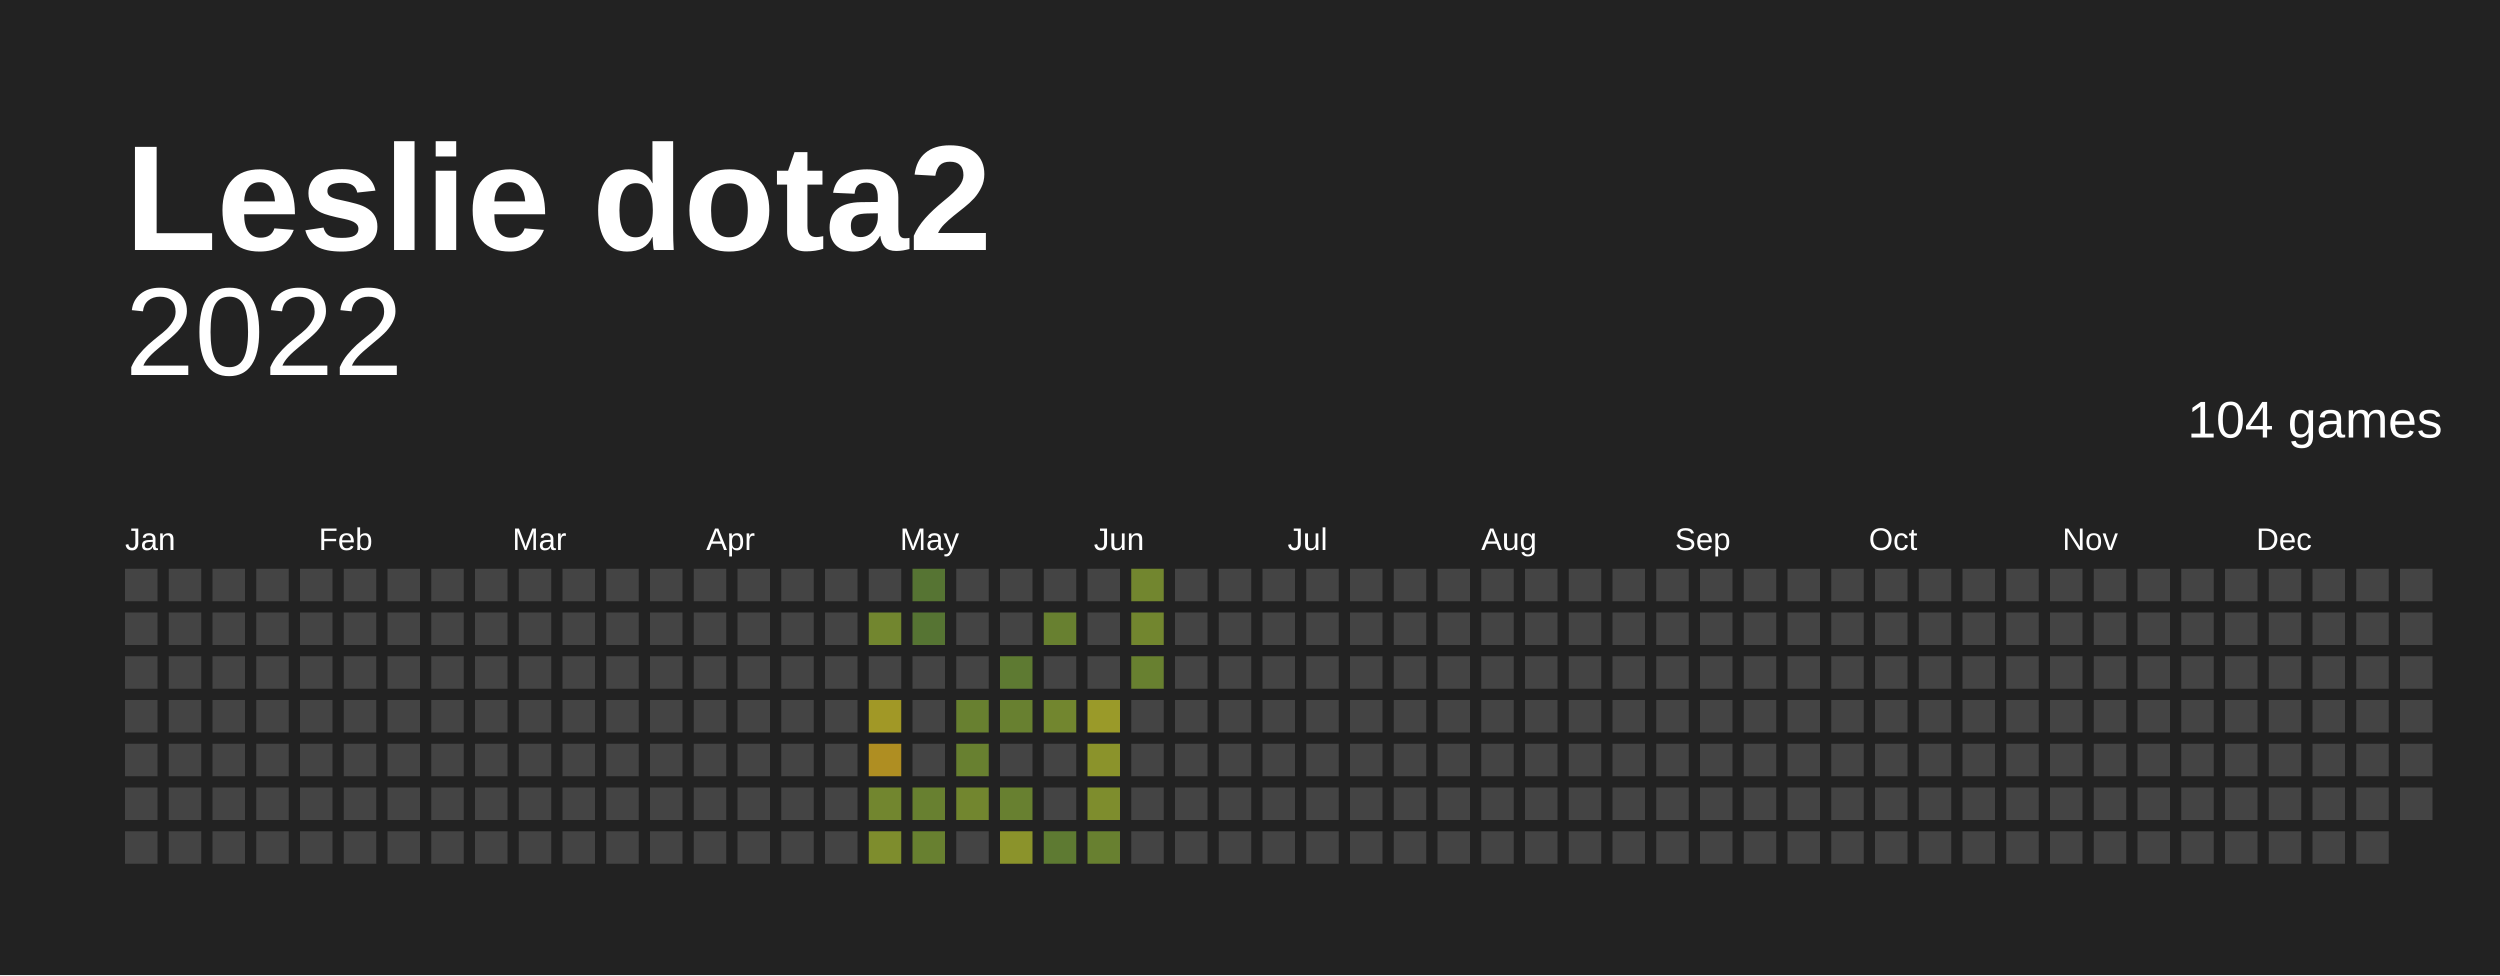
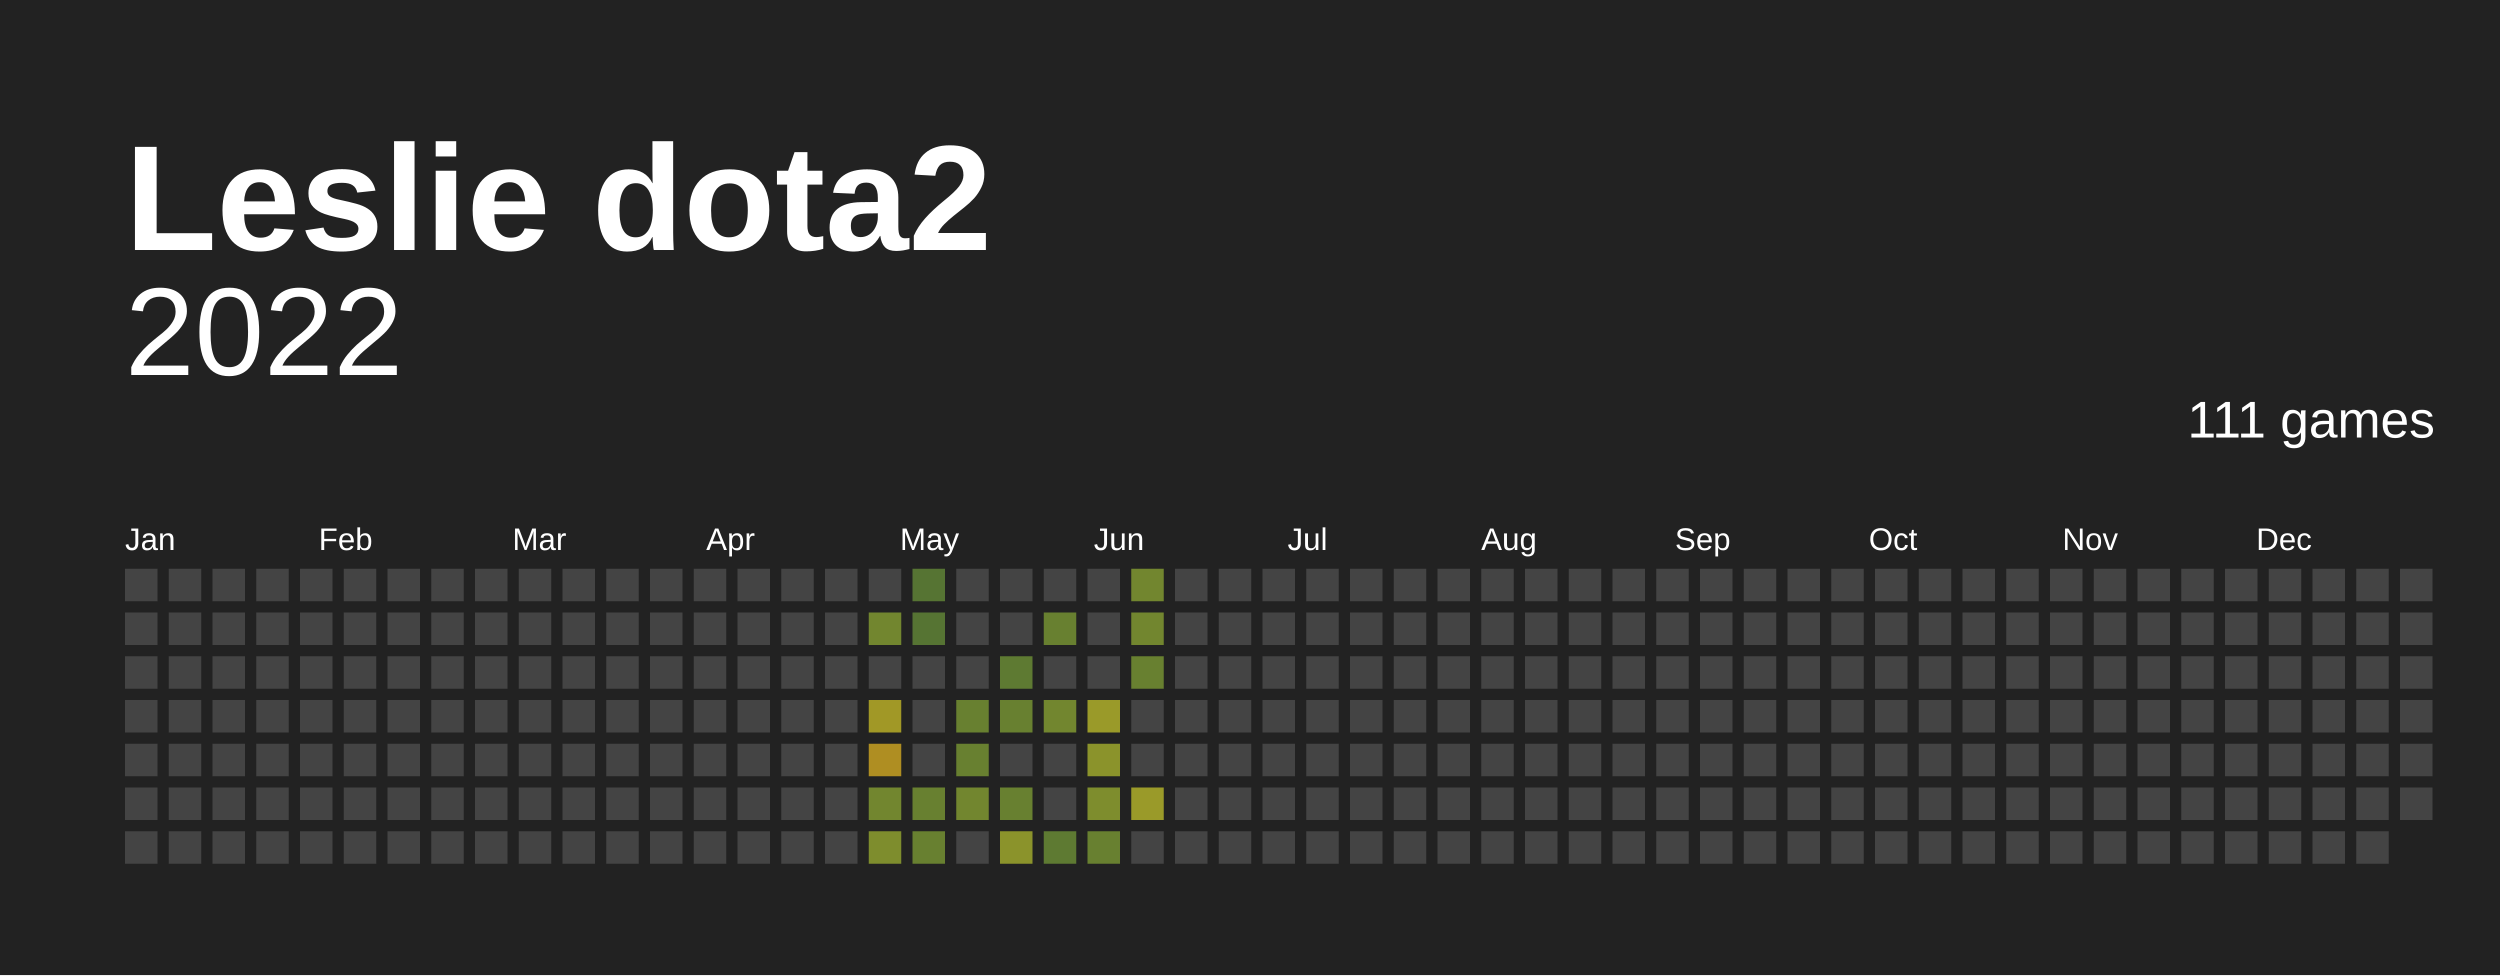
<svg xmlns="http://www.w3.org/2000/svg" baseProfile="full" height="78mm" version="1.1" viewBox="0,0,200,78" width="200mm">
  <defs />
  <rect fill="#222222" height="78" width="200" x="0" y="0" />
  <text fill="#FFFFFF" style="font-size:12px; font-family:Arial; font-weight:bold;" x="10" y="20">Leslie dota2</text>
  <text alignment-baseline="hanging" fill="#FFFFFF" style="font-size:10.0px; font-family:Arial;" x="10" y="30">2022</text>
-   <text alignment-baseline="hanging" fill="#FFFFFF" style="font-size:4.125px; font-family:Arial;" x="175" y="35">104 games</text>
+   <text alignment-baseline="hanging" fill="#FFFFFF" style="font-size:4.125px; font-family:Arial;" x="175" y="35">111 games</text>
  <text fill="#FFFFFF" style="font-size:2.5px; font-family:Arial" x="10.0" y="44">Jan</text>
  <text fill="#FFFFFF" style="font-size:2.5px; font-family:Arial" x="25.5" y="44">Feb</text>
  <text fill="#FFFFFF" style="font-size:2.5px; font-family:Arial" x="41.0" y="44">Mar</text>
  <text fill="#FFFFFF" style="font-size:2.5px; font-family:Arial" x="56.5" y="44">Apr</text>
  <text fill="#FFFFFF" style="font-size:2.5px; font-family:Arial" x="72.0" y="44">May</text>
  <text fill="#FFFFFF" style="font-size:2.5px; font-family:Arial" x="87.5" y="44">Jun</text>
  <text fill="#FFFFFF" style="font-size:2.5px; font-family:Arial" x="103.0" y="44">Jul</text>
  <text fill="#FFFFFF" style="font-size:2.5px; font-family:Arial" x="118.5" y="44">Aug</text>
  <text fill="#FFFFFF" style="font-size:2.5px; font-family:Arial" x="134.0" y="44">Sep</text>
  <text fill="#FFFFFF" style="font-size:2.5px; font-family:Arial" x="149.5" y="44">Oct</text>
  <text fill="#FFFFFF" style="font-size:2.5px; font-family:Arial" x="165.0" y="44">Nov</text>
  <text fill="#FFFFFF" style="font-size:2.5px; font-family:Arial" x="180.5" y="44">Dec</text>
  <rect fill="#444444" height="2.6" width="2.6" x="10.0" y="45.5" />
  <rect fill="#444444" height="2.6" width="2.6" x="10.0" y="49.0" />
  <rect fill="#444444" height="2.6" width="2.6" x="10.0" y="52.5" />
  <rect fill="#444444" height="2.6" width="2.6" x="10.0" y="56.0" />
  <rect fill="#444444" height="2.6" width="2.6" x="10.0" y="59.5" />
  <rect fill="#444444" height="2.6" width="2.6" x="10.0" y="63.0" />
  <rect fill="#444444" height="2.6" width="2.6" x="10.0" y="66.5" />
  <rect fill="#444444" height="2.6" width="2.6" x="13.5" y="45.5" />
  <rect fill="#444444" height="2.6" width="2.6" x="13.5" y="49.0" />
  <rect fill="#444444" height="2.6" width="2.6" x="13.5" y="52.5" />
  <rect fill="#444444" height="2.6" width="2.6" x="13.5" y="56.0" />
  <rect fill="#444444" height="2.6" width="2.6" x="13.5" y="59.5" />
  <rect fill="#444444" height="2.6" width="2.6" x="13.5" y="63.0" />
  <rect fill="#444444" height="2.6" width="2.6" x="13.5" y="66.5" />
  <rect fill="#444444" height="2.6" width="2.6" x="17.0" y="45.5" />
  <rect fill="#444444" height="2.6" width="2.6" x="17.0" y="49.0" />
  <rect fill="#444444" height="2.6" width="2.6" x="17.0" y="52.5" />
  <rect fill="#444444" height="2.6" width="2.6" x="17.0" y="56.0" />
  <rect fill="#444444" height="2.6" width="2.6" x="17.0" y="59.5" />
  <rect fill="#444444" height="2.6" width="2.6" x="17.0" y="63.0" />
  <rect fill="#444444" height="2.6" width="2.6" x="17.0" y="66.5" />
  <rect fill="#444444" height="2.6" width="2.6" x="20.5" y="45.5" />
  <rect fill="#444444" height="2.6" width="2.6" x="20.5" y="49.0" />
  <rect fill="#444444" height="2.6" width="2.6" x="20.5" y="52.5" />
  <rect fill="#444444" height="2.6" width="2.6" x="20.5" y="56.0" />
  <rect fill="#444444" height="2.6" width="2.6" x="20.5" y="59.5" />
  <rect fill="#444444" height="2.6" width="2.6" x="20.5" y="63.0" />
  <rect fill="#444444" height="2.6" width="2.6" x="20.5" y="66.5" />
  <rect fill="#444444" height="2.6" width="2.6" x="24.0" y="45.5" />
  <rect fill="#444444" height="2.6" width="2.6" x="24.0" y="49.0" />
  <rect fill="#444444" height="2.6" width="2.6" x="24.0" y="52.5" />
  <rect fill="#444444" height="2.6" width="2.6" x="24.0" y="56.0" />
  <rect fill="#444444" height="2.6" width="2.6" x="24.0" y="59.5" />
  <rect fill="#444444" height="2.6" width="2.6" x="24.0" y="63.0" />
  <rect fill="#444444" height="2.6" width="2.6" x="24.0" y="66.5" />
  <rect fill="#444444" height="2.6" width="2.6" x="27.5" y="45.5" />
  <rect fill="#444444" height="2.6" width="2.6" x="27.5" y="49.0" />
  <rect fill="#444444" height="2.6" width="2.6" x="27.5" y="52.5" />
  <rect fill="#444444" height="2.6" width="2.6" x="27.5" y="56.0" />
  <rect fill="#444444" height="2.6" width="2.6" x="27.5" y="59.5" />
  <rect fill="#444444" height="2.6" width="2.6" x="27.5" y="63.0" />
  <rect fill="#444444" height="2.6" width="2.6" x="27.5" y="66.5" />
  <rect fill="#444444" height="2.6" width="2.6" x="31.0" y="45.5" />
  <rect fill="#444444" height="2.6" width="2.6" x="31.0" y="49.0" />
  <rect fill="#444444" height="2.6" width="2.6" x="31.0" y="52.5" />
  <rect fill="#444444" height="2.6" width="2.6" x="31.0" y="56.0" />
  <rect fill="#444444" height="2.6" width="2.6" x="31.0" y="59.5" />
  <rect fill="#444444" height="2.6" width="2.6" x="31.0" y="63.0" />
  <rect fill="#444444" height="2.6" width="2.6" x="31.0" y="66.5" />
  <rect fill="#444444" height="2.6" width="2.6" x="34.5" y="45.5" />
  <rect fill="#444444" height="2.6" width="2.6" x="34.5" y="49.0" />
  <rect fill="#444444" height="2.6" width="2.6" x="34.5" y="52.5" />
  <rect fill="#444444" height="2.6" width="2.6" x="34.5" y="56.0" />
  <rect fill="#444444" height="2.6" width="2.6" x="34.5" y="59.5" />
  <rect fill="#444444" height="2.6" width="2.6" x="34.5" y="63.0" />
  <rect fill="#444444" height="2.6" width="2.6" x="34.5" y="66.5" />
  <rect fill="#444444" height="2.6" width="2.6" x="38.0" y="45.5" />
  <rect fill="#444444" height="2.6" width="2.6" x="38.0" y="49.0" />
  <rect fill="#444444" height="2.6" width="2.6" x="38.0" y="52.5" />
  <rect fill="#444444" height="2.6" width="2.6" x="38.0" y="56.0" />
  <rect fill="#444444" height="2.6" width="2.6" x="38.0" y="59.5" />
  <rect fill="#444444" height="2.6" width="2.6" x="38.0" y="63.0" />
  <rect fill="#444444" height="2.6" width="2.6" x="38.0" y="66.5" />
  <rect fill="#444444" height="2.6" width="2.6" x="41.5" y="45.5" />
  <rect fill="#444444" height="2.6" width="2.6" x="41.5" y="49.0" />
  <rect fill="#444444" height="2.6" width="2.6" x="41.5" y="52.5" />
  <rect fill="#444444" height="2.6" width="2.6" x="41.5" y="56.0" />
  <rect fill="#444444" height="2.6" width="2.6" x="41.5" y="59.5" />
  <rect fill="#444444" height="2.6" width="2.6" x="41.5" y="63.0" />
  <rect fill="#444444" height="2.6" width="2.6" x="41.5" y="66.5" />
  <rect fill="#444444" height="2.6" width="2.6" x="45.0" y="45.5" />
  <rect fill="#444444" height="2.6" width="2.6" x="45.0" y="49.0" />
  <rect fill="#444444" height="2.6" width="2.6" x="45.0" y="52.5" />
  <rect fill="#444444" height="2.6" width="2.6" x="45.0" y="56.0" />
  <rect fill="#444444" height="2.6" width="2.6" x="45.0" y="59.5" />
  <rect fill="#444444" height="2.6" width="2.6" x="45.0" y="63.0" />
  <rect fill="#444444" height="2.6" width="2.6" x="45.0" y="66.5" />
  <rect fill="#444444" height="2.6" width="2.6" x="48.5" y="45.5" />
  <rect fill="#444444" height="2.6" width="2.6" x="48.5" y="49.0" />
  <rect fill="#444444" height="2.6" width="2.6" x="48.5" y="52.5" />
  <rect fill="#444444" height="2.6" width="2.6" x="48.5" y="56.0" />
  <rect fill="#444444" height="2.6" width="2.6" x="48.5" y="59.5" />
  <rect fill="#444444" height="2.6" width="2.6" x="48.5" y="63.0" />
  <rect fill="#444444" height="2.6" width="2.6" x="48.5" y="66.5" />
  <rect fill="#444444" height="2.6" width="2.6" x="52.0" y="45.5" />
  <rect fill="#444444" height="2.6" width="2.6" x="52.0" y="49.0" />
  <rect fill="#444444" height="2.6" width="2.6" x="52.0" y="52.5" />
  <rect fill="#444444" height="2.6" width="2.6" x="52.0" y="56.0" />
  <rect fill="#444444" height="2.6" width="2.6" x="52.0" y="59.5" />
  <rect fill="#444444" height="2.6" width="2.6" x="52.0" y="63.0" />
  <rect fill="#444444" height="2.6" width="2.6" x="52.0" y="66.5" />
  <rect fill="#444444" height="2.6" width="2.6" x="55.5" y="45.5" />
  <rect fill="#444444" height="2.6" width="2.6" x="55.5" y="49.0" />
  <rect fill="#444444" height="2.6" width="2.6" x="55.5" y="52.5" />
  <rect fill="#444444" height="2.6" width="2.6" x="55.5" y="56.0" />
  <rect fill="#444444" height="2.6" width="2.6" x="55.5" y="59.5" />
  <rect fill="#444444" height="2.6" width="2.6" x="55.5" y="63.0" />
  <rect fill="#444444" height="2.6" width="2.6" x="55.5" y="66.5" />
  <rect fill="#444444" height="2.6" width="2.6" x="59.0" y="45.5" />
  <rect fill="#444444" height="2.6" width="2.6" x="59.0" y="49.0" />
  <rect fill="#444444" height="2.6" width="2.6" x="59.0" y="52.5" />
  <rect fill="#444444" height="2.6" width="2.6" x="59.0" y="56.0" />
  <rect fill="#444444" height="2.6" width="2.6" x="59.0" y="59.5" />
  <rect fill="#444444" height="2.6" width="2.6" x="59.0" y="63.0" />
  <rect fill="#444444" height="2.6" width="2.6" x="59.0" y="66.5" />
  <rect fill="#444444" height="2.6" width="2.6" x="62.5" y="45.5" />
  <rect fill="#444444" height="2.6" width="2.6" x="62.5" y="49.0" />
  <rect fill="#444444" height="2.6" width="2.6" x="62.5" y="52.5" />
  <rect fill="#444444" height="2.6" width="2.6" x="62.5" y="56.0" />
  <rect fill="#444444" height="2.6" width="2.6" x="62.5" y="59.5" />
  <rect fill="#444444" height="2.6" width="2.6" x="62.5" y="63.0" />
  <rect fill="#444444" height="2.6" width="2.6" x="62.5" y="66.5" />
  <rect fill="#444444" height="2.6" width="2.6" x="66.0" y="45.5" />
  <rect fill="#444444" height="2.6" width="2.6" x="66.0" y="49.0" />
  <rect fill="#444444" height="2.6" width="2.6" x="66.0" y="52.5" />
  <rect fill="#444444" height="2.6" width="2.6" x="66.0" y="56.0" />
  <rect fill="#444444" height="2.6" width="2.6" x="66.0" y="59.5" />
  <rect fill="#444444" height="2.6" width="2.6" x="66.0" y="63.0" />
  <rect fill="#444444" height="2.6" width="2.6" x="66.0" y="66.5" />
  <rect fill="#444444" height="2.6" width="2.6" x="69.5" y="45.5" />
  <rect fill="#72862f" height="2.6" width="2.6" x="69.5" y="49.0" />
  <rect fill="#444444" height="2.6" width="2.6" x="69.5" y="52.5" />
  <rect fill="#a19826" height="2.6" width="2.6" x="69.5" y="56.0" />
  <rect fill="#af8e22" height="2.6" width="2.6" x="69.5" y="59.5" />
  <rect fill="#72862f" height="2.6" width="2.6" x="69.5" y="63.0" />
  <rect fill="#7e8d2d" height="2.6" width="2.6" x="69.5" y="66.5" />
  <rect fill="#567433" height="2.6" width="2.6" x="73.0" y="45.5" />
  <rect fill="#567433" height="2.6" width="2.6" x="73.0" y="49.0" />
  <rect fill="#444444" height="2.6" width="2.6" x="73.0" y="52.5" />
  <rect fill="#444444" height="2.6" width="2.6" x="73.0" y="56.0" />
  <rect fill="#444444" height="2.6" width="2.6" x="73.0" y="59.5" />
  <rect fill="#688030" height="2.6" width="2.6" x="73.0" y="63.0" />
  <rect fill="#688030" height="2.6" width="2.6" x="73.0" y="66.5" />
  <rect fill="#444444" height="2.6" width="2.6" x="76.5" y="45.5" />
  <rect fill="#444444" height="2.6" width="2.6" x="76.5" y="49.0" />
  <rect fill="#444444" height="2.6" width="2.6" x="76.5" y="52.5" />
  <rect fill="#688030" height="2.6" width="2.6" x="76.5" y="56.0" />
  <rect fill="#688030" height="2.6" width="2.6" x="76.5" y="59.5" />
  <rect fill="#72862f" height="2.6" width="2.6" x="76.5" y="63.0" />
  <rect fill="#444444" height="2.6" width="2.6" x="76.5" y="66.5" />
  <rect fill="#444444" height="2.6" width="2.6" x="80.0" y="45.5" />
  <rect fill="#444444" height="2.6" width="2.6" x="80.0" y="49.0" />
  <rect fill="#5e7a32" height="2.6" width="2.6" x="80.0" y="52.5" />
  <rect fill="#688030" height="2.6" width="2.6" x="80.0" y="56.0" />
  <rect fill="#444444" height="2.6" width="2.6" x="80.0" y="59.5" />
  <rect fill="#688030" height="2.6" width="2.6" x="80.0" y="63.0" />
  <rect fill="#8b932b" height="2.6" width="2.6" x="80.0" y="66.5" />
  <rect fill="#444444" height="2.6" width="2.6" x="83.5" y="45.5" />
  <rect fill="#688030" height="2.6" width="2.6" x="83.5" y="49.0" />
  <rect fill="#444444" height="2.6" width="2.6" x="83.5" y="52.5" />
  <rect fill="#72862f" height="2.6" width="2.6" x="83.5" y="56.0" />
  <rect fill="#444444" height="2.6" width="2.6" x="83.5" y="59.5" />
  <rect fill="#444444" height="2.6" width="2.6" x="83.5" y="63.0" />
  <rect fill="#5e7a32" height="2.6" width="2.6" x="83.5" y="66.5" />
  <rect fill="#444444" height="2.6" width="2.6" x="87.0" y="45.5" />
  <rect fill="#444444" height="2.6" width="2.6" x="87.0" y="49.0" />
  <rect fill="#444444" height="2.6" width="2.6" x="87.0" y="52.5" />
  <rect fill="#9a9a29" height="2.6" width="2.6" x="87.0" y="56.0" />
  <rect fill="#8b932b" height="2.6" width="2.6" x="87.0" y="59.5" />
  <rect fill="#7e8d2d" height="2.6" width="2.6" x="87.0" y="63.0" />
  <rect fill="#688030" height="2.6" width="2.6" x="87.0" y="66.5" />
  <rect fill="#72862f" height="2.6" width="2.6" x="90.5" y="45.5" />
  <rect fill="#72862f" height="2.6" width="2.6" x="90.5" y="49.0" />
  <rect fill="#688030" height="2.6" width="2.6" x="90.5" y="52.5" />
  <rect fill="#444444" height="2.6" width="2.6" x="90.5" y="56.0" />
  <rect fill="#444444" height="2.6" width="2.6" x="90.5" y="59.5" />
-   <rect fill="#444444" height="2.6" width="2.6" x="90.5" y="63.0" />
+   <rect fill="#9a9a29" height="2.6" width="2.6" x="90.5" y="63.0" />
  <rect fill="#444444" height="2.6" width="2.6" x="90.5" y="66.5" />
  <rect fill="#444444" height="2.6" width="2.6" x="94.0" y="45.5" />
  <rect fill="#444444" height="2.6" width="2.6" x="94.0" y="49.0" />
  <rect fill="#444444" height="2.6" width="2.6" x="94.0" y="52.5" />
  <rect fill="#444444" height="2.6" width="2.6" x="94.0" y="56.0" />
  <rect fill="#444444" height="2.6" width="2.6" x="94.0" y="59.5" />
  <rect fill="#444444" height="2.6" width="2.6" x="94.0" y="63.0" />
  <rect fill="#444444" height="2.6" width="2.6" x="94.0" y="66.5" />
  <rect fill="#444444" height="2.6" width="2.6" x="97.5" y="45.5" />
  <rect fill="#444444" height="2.6" width="2.6" x="97.5" y="49.0" />
  <rect fill="#444444" height="2.6" width="2.6" x="97.5" y="52.5" />
  <rect fill="#444444" height="2.6" width="2.6" x="97.5" y="56.0" />
  <rect fill="#444444" height="2.6" width="2.6" x="97.5" y="59.5" />
  <rect fill="#444444" height="2.6" width="2.6" x="97.5" y="63.0" />
  <rect fill="#444444" height="2.6" width="2.6" x="97.5" y="66.5" />
  <rect fill="#444444" height="2.6" width="2.6" x="101.0" y="45.5" />
  <rect fill="#444444" height="2.6" width="2.6" x="101.0" y="49.0" />
  <rect fill="#444444" height="2.6" width="2.6" x="101.0" y="52.5" />
  <rect fill="#444444" height="2.6" width="2.6" x="101.0" y="56.0" />
  <rect fill="#444444" height="2.6" width="2.6" x="101.0" y="59.5" />
  <rect fill="#444444" height="2.6" width="2.6" x="101.0" y="63.0" />
  <rect fill="#444444" height="2.6" width="2.6" x="101.0" y="66.5" />
  <rect fill="#444444" height="2.6" width="2.6" x="104.5" y="45.5" />
  <rect fill="#444444" height="2.6" width="2.6" x="104.5" y="49.0" />
  <rect fill="#444444" height="2.6" width="2.6" x="104.5" y="52.5" />
  <rect fill="#444444" height="2.6" width="2.6" x="104.5" y="56.0" />
  <rect fill="#444444" height="2.6" width="2.6" x="104.5" y="59.5" />
  <rect fill="#444444" height="2.6" width="2.6" x="104.5" y="63.0" />
  <rect fill="#444444" height="2.6" width="2.6" x="104.5" y="66.5" />
  <rect fill="#444444" height="2.6" width="2.6" x="108.0" y="45.5" />
  <rect fill="#444444" height="2.6" width="2.6" x="108.0" y="49.0" />
  <rect fill="#444444" height="2.6" width="2.6" x="108.0" y="52.5" />
  <rect fill="#444444" height="2.6" width="2.6" x="108.0" y="56.0" />
  <rect fill="#444444" height="2.6" width="2.6" x="108.0" y="59.5" />
  <rect fill="#444444" height="2.6" width="2.6" x="108.0" y="63.0" />
  <rect fill="#444444" height="2.6" width="2.6" x="108.0" y="66.5" />
  <rect fill="#444444" height="2.6" width="2.6" x="111.5" y="45.5" />
  <rect fill="#444444" height="2.6" width="2.6" x="111.5" y="49.0" />
  <rect fill="#444444" height="2.6" width="2.6" x="111.5" y="52.5" />
  <rect fill="#444444" height="2.6" width="2.6" x="111.5" y="56.0" />
  <rect fill="#444444" height="2.6" width="2.6" x="111.5" y="59.5" />
  <rect fill="#444444" height="2.6" width="2.6" x="111.5" y="63.0" />
  <rect fill="#444444" height="2.6" width="2.6" x="111.5" y="66.5" />
  <rect fill="#444444" height="2.6" width="2.6" x="115.0" y="45.5" />
  <rect fill="#444444" height="2.6" width="2.6" x="115.0" y="49.0" />
  <rect fill="#444444" height="2.6" width="2.6" x="115.0" y="52.5" />
  <rect fill="#444444" height="2.6" width="2.6" x="115.0" y="56.0" />
  <rect fill="#444444" height="2.6" width="2.6" x="115.0" y="59.5" />
  <rect fill="#444444" height="2.6" width="2.6" x="115.0" y="63.0" />
  <rect fill="#444444" height="2.6" width="2.6" x="115.0" y="66.5" />
  <rect fill="#444444" height="2.6" width="2.6" x="118.5" y="45.5" />
  <rect fill="#444444" height="2.6" width="2.6" x="118.5" y="49.0" />
  <rect fill="#444444" height="2.6" width="2.6" x="118.5" y="52.5" />
  <rect fill="#444444" height="2.6" width="2.6" x="118.5" y="56.0" />
  <rect fill="#444444" height="2.6" width="2.6" x="118.5" y="59.5" />
  <rect fill="#444444" height="2.6" width="2.6" x="118.5" y="63.0" />
  <rect fill="#444444" height="2.6" width="2.6" x="118.5" y="66.5" />
  <rect fill="#444444" height="2.6" width="2.6" x="122.0" y="45.5" />
  <rect fill="#444444" height="2.6" width="2.6" x="122.0" y="49.0" />
  <rect fill="#444444" height="2.6" width="2.6" x="122.0" y="52.5" />
  <rect fill="#444444" height="2.6" width="2.6" x="122.0" y="56.0" />
  <rect fill="#444444" height="2.6" width="2.6" x="122.0" y="59.5" />
  <rect fill="#444444" height="2.6" width="2.6" x="122.0" y="63.0" />
  <rect fill="#444444" height="2.6" width="2.6" x="122.0" y="66.5" />
  <rect fill="#444444" height="2.6" width="2.6" x="125.5" y="45.5" />
  <rect fill="#444444" height="2.6" width="2.6" x="125.5" y="49.0" />
  <rect fill="#444444" height="2.6" width="2.6" x="125.5" y="52.5" />
  <rect fill="#444444" height="2.6" width="2.6" x="125.5" y="56.0" />
  <rect fill="#444444" height="2.6" width="2.6" x="125.5" y="59.5" />
  <rect fill="#444444" height="2.6" width="2.6" x="125.5" y="63.0" />
  <rect fill="#444444" height="2.6" width="2.6" x="125.5" y="66.5" />
  <rect fill="#444444" height="2.6" width="2.6" x="129.0" y="45.5" />
  <rect fill="#444444" height="2.6" width="2.6" x="129.0" y="49.0" />
  <rect fill="#444444" height="2.6" width="2.6" x="129.0" y="52.5" />
  <rect fill="#444444" height="2.6" width="2.6" x="129.0" y="56.0" />
  <rect fill="#444444" height="2.6" width="2.6" x="129.0" y="59.5" />
  <rect fill="#444444" height="2.6" width="2.6" x="129.0" y="63.0" />
  <rect fill="#444444" height="2.6" width="2.6" x="129.0" y="66.5" />
  <rect fill="#444444" height="2.6" width="2.6" x="132.5" y="45.5" />
  <rect fill="#444444" height="2.6" width="2.6" x="132.5" y="49.0" />
  <rect fill="#444444" height="2.6" width="2.6" x="132.5" y="52.5" />
  <rect fill="#444444" height="2.6" width="2.6" x="132.5" y="56.0" />
  <rect fill="#444444" height="2.6" width="2.6" x="132.5" y="59.5" />
  <rect fill="#444444" height="2.6" width="2.6" x="132.5" y="63.0" />
  <rect fill="#444444" height="2.6" width="2.6" x="132.5" y="66.5" />
  <rect fill="#444444" height="2.6" width="2.6" x="136.0" y="45.5" />
  <rect fill="#444444" height="2.6" width="2.6" x="136.0" y="49.0" />
  <rect fill="#444444" height="2.6" width="2.6" x="136.0" y="52.5" />
  <rect fill="#444444" height="2.6" width="2.6" x="136.0" y="56.0" />
  <rect fill="#444444" height="2.6" width="2.6" x="136.0" y="59.5" />
  <rect fill="#444444" height="2.6" width="2.6" x="136.0" y="63.0" />
  <rect fill="#444444" height="2.6" width="2.6" x="136.0" y="66.5" />
  <rect fill="#444444" height="2.6" width="2.6" x="139.5" y="45.5" />
  <rect fill="#444444" height="2.6" width="2.6" x="139.5" y="49.0" />
  <rect fill="#444444" height="2.6" width="2.6" x="139.5" y="52.5" />
  <rect fill="#444444" height="2.6" width="2.6" x="139.5" y="56.0" />
  <rect fill="#444444" height="2.6" width="2.6" x="139.5" y="59.5" />
  <rect fill="#444444" height="2.6" width="2.6" x="139.5" y="63.0" />
  <rect fill="#444444" height="2.6" width="2.6" x="139.5" y="66.5" />
  <rect fill="#444444" height="2.6" width="2.6" x="143.0" y="45.5" />
  <rect fill="#444444" height="2.6" width="2.6" x="143.0" y="49.0" />
  <rect fill="#444444" height="2.6" width="2.6" x="143.0" y="52.5" />
  <rect fill="#444444" height="2.6" width="2.6" x="143.0" y="56.0" />
  <rect fill="#444444" height="2.6" width="2.6" x="143.0" y="59.5" />
  <rect fill="#444444" height="2.6" width="2.6" x="143.0" y="63.0" />
  <rect fill="#444444" height="2.6" width="2.6" x="143.0" y="66.5" />
  <rect fill="#444444" height="2.6" width="2.6" x="146.5" y="45.5" />
  <rect fill="#444444" height="2.6" width="2.6" x="146.5" y="49.0" />
  <rect fill="#444444" height="2.6" width="2.6" x="146.5" y="52.5" />
  <rect fill="#444444" height="2.6" width="2.6" x="146.5" y="56.0" />
  <rect fill="#444444" height="2.6" width="2.6" x="146.5" y="59.5" />
  <rect fill="#444444" height="2.6" width="2.6" x="146.5" y="63.0" />
  <rect fill="#444444" height="2.6" width="2.6" x="146.5" y="66.5" />
  <rect fill="#444444" height="2.6" width="2.6" x="150.0" y="45.5" />
  <rect fill="#444444" height="2.6" width="2.6" x="150.0" y="49.0" />
  <rect fill="#444444" height="2.6" width="2.6" x="150.0" y="52.5" />
  <rect fill="#444444" height="2.6" width="2.6" x="150.0" y="56.0" />
  <rect fill="#444444" height="2.6" width="2.6" x="150.0" y="59.5" />
  <rect fill="#444444" height="2.6" width="2.6" x="150.0" y="63.0" />
  <rect fill="#444444" height="2.6" width="2.6" x="150.0" y="66.5" />
  <rect fill="#444444" height="2.6" width="2.6" x="153.5" y="45.5" />
  <rect fill="#444444" height="2.6" width="2.6" x="153.5" y="49.0" />
  <rect fill="#444444" height="2.6" width="2.6" x="153.5" y="52.5" />
  <rect fill="#444444" height="2.6" width="2.6" x="153.5" y="56.0" />
  <rect fill="#444444" height="2.6" width="2.6" x="153.5" y="59.5" />
  <rect fill="#444444" height="2.6" width="2.6" x="153.5" y="63.0" />
  <rect fill="#444444" height="2.6" width="2.6" x="153.5" y="66.5" />
  <rect fill="#444444" height="2.6" width="2.6" x="157.0" y="45.5" />
  <rect fill="#444444" height="2.6" width="2.6" x="157.0" y="49.0" />
  <rect fill="#444444" height="2.6" width="2.6" x="157.0" y="52.5" />
  <rect fill="#444444" height="2.6" width="2.6" x="157.0" y="56.0" />
  <rect fill="#444444" height="2.6" width="2.6" x="157.0" y="59.5" />
  <rect fill="#444444" height="2.6" width="2.6" x="157.0" y="63.0" />
  <rect fill="#444444" height="2.6" width="2.6" x="157.0" y="66.5" />
  <rect fill="#444444" height="2.6" width="2.6" x="160.5" y="45.5" />
  <rect fill="#444444" height="2.6" width="2.6" x="160.5" y="49.0" />
  <rect fill="#444444" height="2.6" width="2.6" x="160.5" y="52.5" />
  <rect fill="#444444" height="2.6" width="2.6" x="160.5" y="56.0" />
  <rect fill="#444444" height="2.6" width="2.6" x="160.5" y="59.5" />
  <rect fill="#444444" height="2.6" width="2.6" x="160.5" y="63.0" />
  <rect fill="#444444" height="2.6" width="2.6" x="160.5" y="66.5" />
  <rect fill="#444444" height="2.6" width="2.6" x="164.0" y="45.5" />
  <rect fill="#444444" height="2.6" width="2.6" x="164.0" y="49.0" />
  <rect fill="#444444" height="2.6" width="2.6" x="164.0" y="52.5" />
  <rect fill="#444444" height="2.6" width="2.6" x="164.0" y="56.0" />
  <rect fill="#444444" height="2.6" width="2.6" x="164.0" y="59.5" />
  <rect fill="#444444" height="2.6" width="2.6" x="164.0" y="63.0" />
  <rect fill="#444444" height="2.6" width="2.6" x="164.0" y="66.5" />
  <rect fill="#444444" height="2.6" width="2.6" x="167.5" y="45.5" />
  <rect fill="#444444" height="2.6" width="2.6" x="167.5" y="49.0" />
  <rect fill="#444444" height="2.6" width="2.6" x="167.5" y="52.5" />
  <rect fill="#444444" height="2.6" width="2.6" x="167.5" y="56.0" />
  <rect fill="#444444" height="2.6" width="2.6" x="167.5" y="59.5" />
  <rect fill="#444444" height="2.6" width="2.6" x="167.5" y="63.0" />
  <rect fill="#444444" height="2.6" width="2.6" x="167.5" y="66.5" />
  <rect fill="#444444" height="2.6" width="2.6" x="171.0" y="45.5" />
  <rect fill="#444444" height="2.6" width="2.6" x="171.0" y="49.0" />
  <rect fill="#444444" height="2.6" width="2.6" x="171.0" y="52.5" />
  <rect fill="#444444" height="2.6" width="2.6" x="171.0" y="56.0" />
  <rect fill="#444444" height="2.6" width="2.6" x="171.0" y="59.5" />
  <rect fill="#444444" height="2.6" width="2.6" x="171.0" y="63.0" />
  <rect fill="#444444" height="2.6" width="2.6" x="171.0" y="66.5" />
  <rect fill="#444444" height="2.6" width="2.6" x="174.5" y="45.5" />
  <rect fill="#444444" height="2.6" width="2.6" x="174.5" y="49.0" />
  <rect fill="#444444" height="2.6" width="2.6" x="174.5" y="52.5" />
  <rect fill="#444444" height="2.6" width="2.6" x="174.5" y="56.0" />
  <rect fill="#444444" height="2.6" width="2.6" x="174.5" y="59.5" />
  <rect fill="#444444" height="2.6" width="2.6" x="174.5" y="63.0" />
  <rect fill="#444444" height="2.6" width="2.6" x="174.5" y="66.5" />
  <rect fill="#444444" height="2.6" width="2.6" x="178.0" y="45.5" />
  <rect fill="#444444" height="2.6" width="2.6" x="178.0" y="49.0" />
  <rect fill="#444444" height="2.6" width="2.6" x="178.0" y="52.5" />
  <rect fill="#444444" height="2.6" width="2.6" x="178.0" y="56.0" />
  <rect fill="#444444" height="2.6" width="2.6" x="178.0" y="59.5" />
  <rect fill="#444444" height="2.6" width="2.6" x="178.0" y="63.0" />
  <rect fill="#444444" height="2.6" width="2.6" x="178.0" y="66.5" />
  <rect fill="#444444" height="2.6" width="2.6" x="181.5" y="45.5" />
  <rect fill="#444444" height="2.6" width="2.6" x="181.5" y="49.0" />
  <rect fill="#444444" height="2.6" width="2.6" x="181.5" y="52.5" />
  <rect fill="#444444" height="2.6" width="2.6" x="181.5" y="56.0" />
  <rect fill="#444444" height="2.6" width="2.6" x="181.5" y="59.5" />
  <rect fill="#444444" height="2.6" width="2.6" x="181.5" y="63.0" />
  <rect fill="#444444" height="2.6" width="2.6" x="181.5" y="66.5" />
  <rect fill="#444444" height="2.6" width="2.6" x="185.0" y="45.5" />
  <rect fill="#444444" height="2.6" width="2.6" x="185.0" y="49.0" />
  <rect fill="#444444" height="2.6" width="2.6" x="185.0" y="52.5" />
  <rect fill="#444444" height="2.6" width="2.6" x="185.0" y="56.0" />
  <rect fill="#444444" height="2.6" width="2.6" x="185.0" y="59.5" />
  <rect fill="#444444" height="2.6" width="2.6" x="185.0" y="63.0" />
  <rect fill="#444444" height="2.6" width="2.6" x="185.0" y="66.5" />
  <rect fill="#444444" height="2.6" width="2.6" x="188.5" y="45.5" />
  <rect fill="#444444" height="2.6" width="2.6" x="188.5" y="49.0" />
  <rect fill="#444444" height="2.6" width="2.6" x="188.5" y="52.5" />
  <rect fill="#444444" height="2.6" width="2.6" x="188.5" y="56.0" />
  <rect fill="#444444" height="2.6" width="2.6" x="188.5" y="59.5" />
  <rect fill="#444444" height="2.6" width="2.6" x="188.5" y="63.0" />
  <rect fill="#444444" height="2.6" width="2.6" x="188.5" y="66.5" />
  <rect fill="#444444" height="2.6" width="2.6" x="192.0" y="45.5" />
  <rect fill="#444444" height="2.6" width="2.6" x="192.0" y="49.0" />
  <rect fill="#444444" height="2.6" width="2.6" x="192.0" y="52.5" />
  <rect fill="#444444" height="2.6" width="2.6" x="192.0" y="56.0" />
  <rect fill="#444444" height="2.6" width="2.6" x="192.0" y="59.5" />
  <rect fill="#444444" height="2.6" width="2.6" x="192.0" y="63.0" />
</svg>
